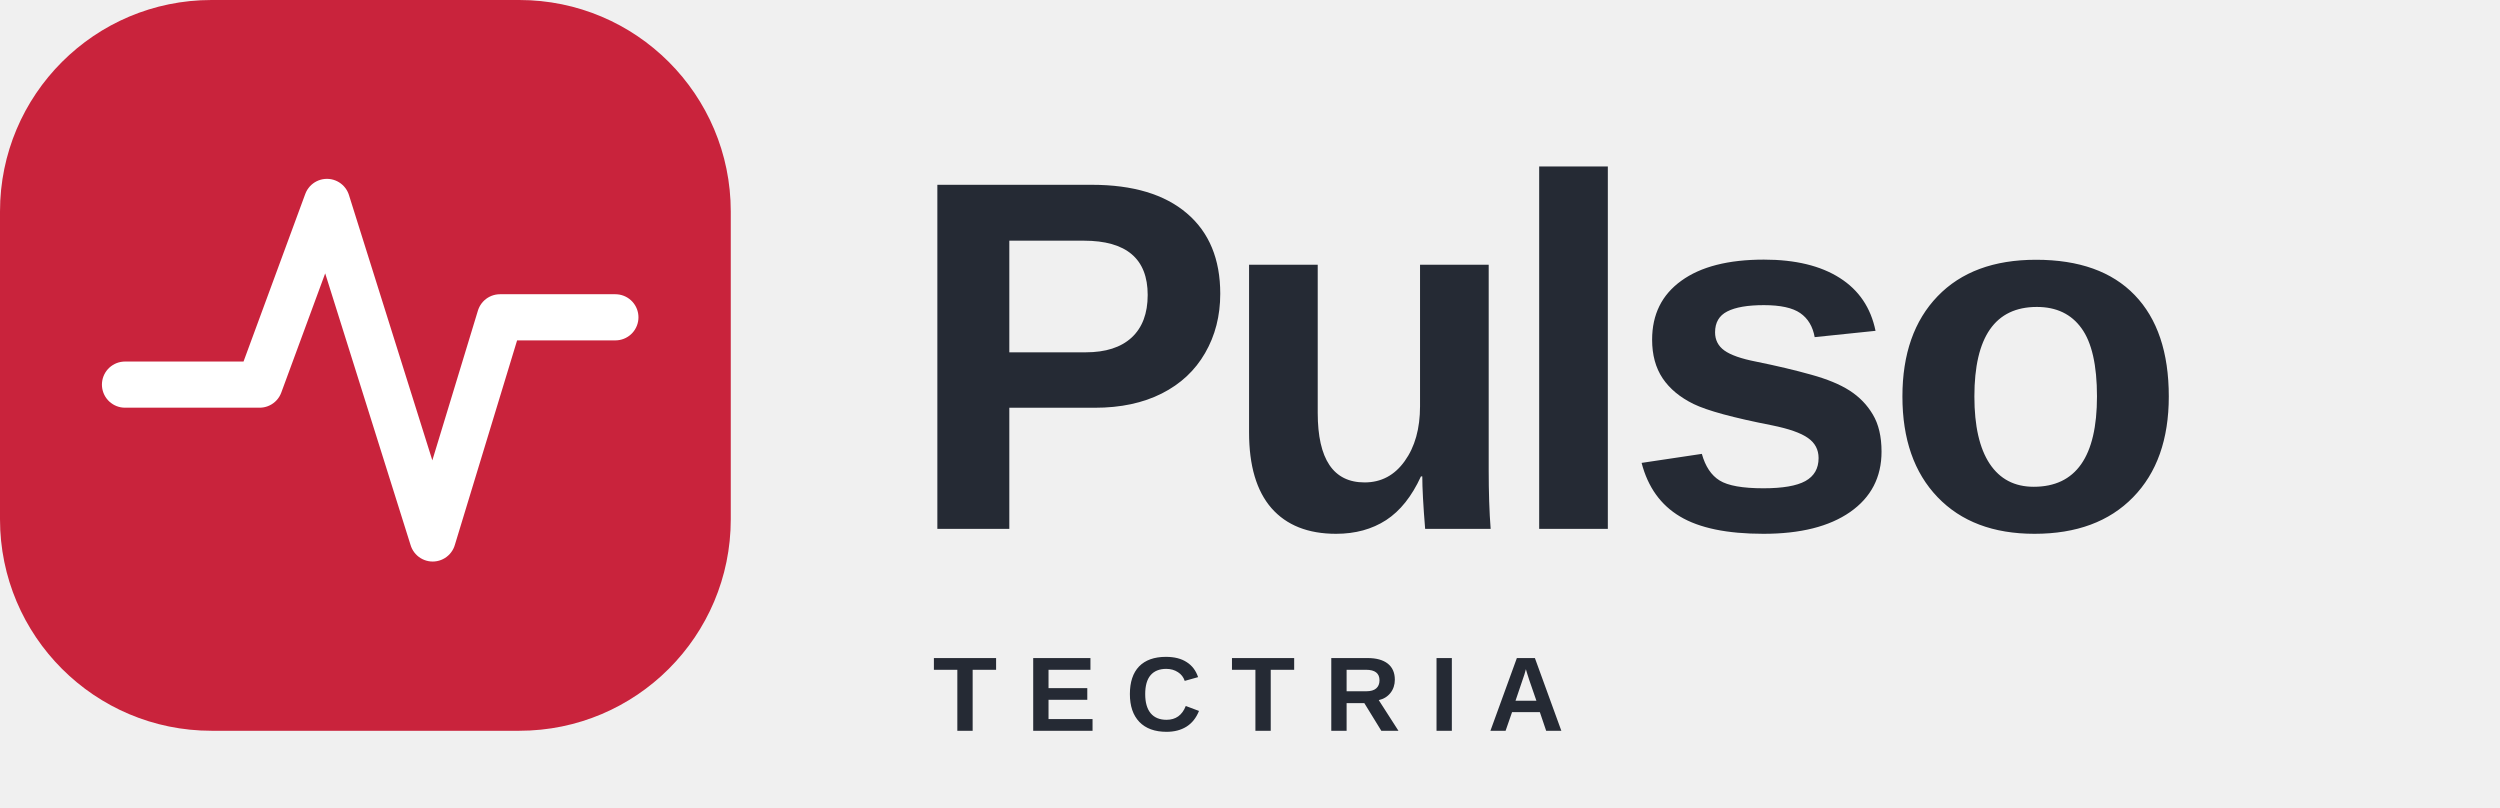
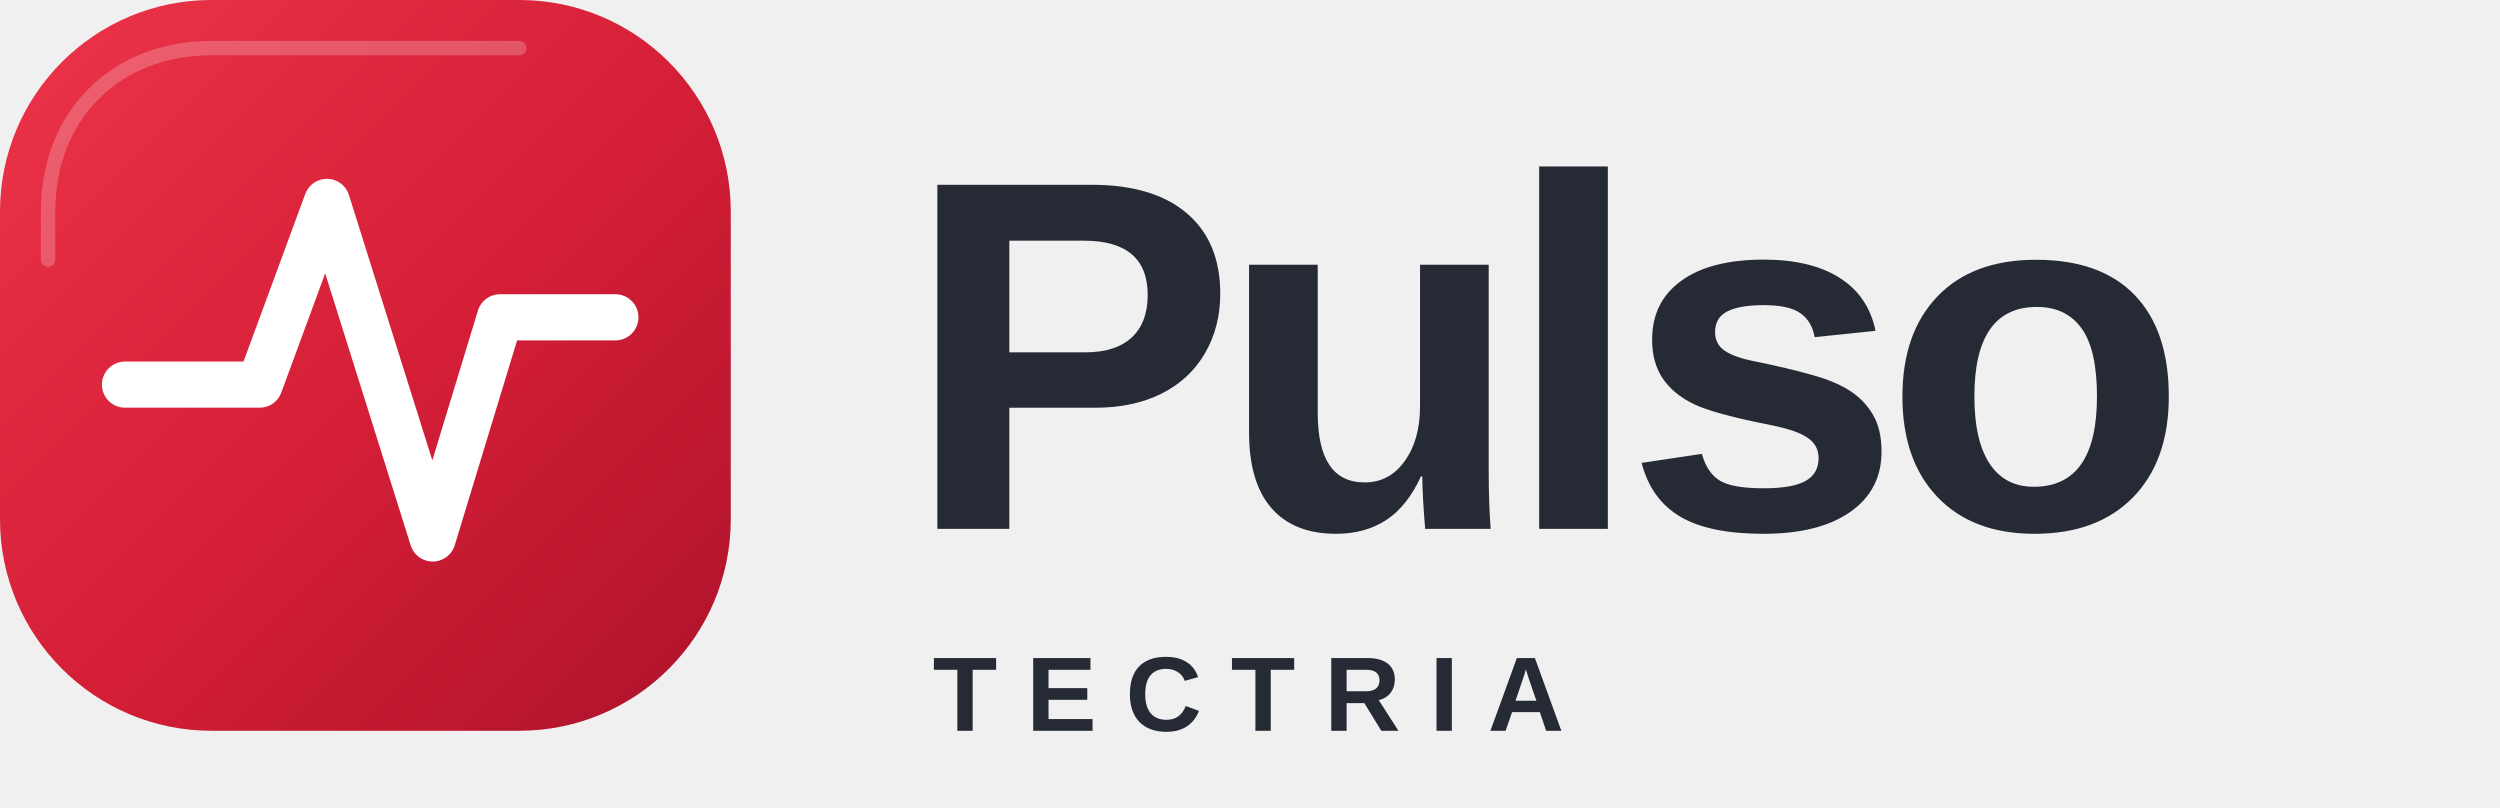
<svg xmlns="http://www.w3.org/2000/svg" width="260" height="84" viewBox="0 0 260 84" role="img" aria-labelledby="title">
-   <rect width="76" height="76" rx="22" fill="#c9233c" />
-   <path d="M13 40h14l7-19 11 35 7-23h12" fill="none" stroke="white" stroke-width="4.8" stroke-linecap="round" stroke-linejoin="round" />
+   <defs>
+     <linearGradient id="pulso-red" x1="0" y1="0" x2="1" y2="1">
+       <stop stop-color="#ed3449" />
+       <stop offset=".55" stop-color="#d31e36" />
+       <stop offset="1" stop-color="#ac132a" />
+     </linearGradient>
+   </defs>
+   <rect width="76" height="76" rx="22" fill="url(#pulso-red)" />
+   <path d="M5 27V22C5 12 12 5 22 5H54" stroke="#fff" opacity=".22" fill="none" stroke-width="1.5" stroke-linecap="round" />
+   <path d="M13 40h14l7-19 11 35 7-23h12" fill="none" stroke="#fff" stroke-width="4.8" stroke-linecap="round" stroke-linejoin="round" />
  <text x="94" y="55" font-family="Segoe UI,Arial,sans-serif" font-size="52" font-weight="700" letter-spacing="-2" fill="#252a34">Pulso</text>
  <text x="97" y="76" font-family="Segoe UI,Arial,sans-serif" font-size="11" letter-spacing="3" font-weight="600" fill="#252a34">TECTRIA</text>
</svg>
